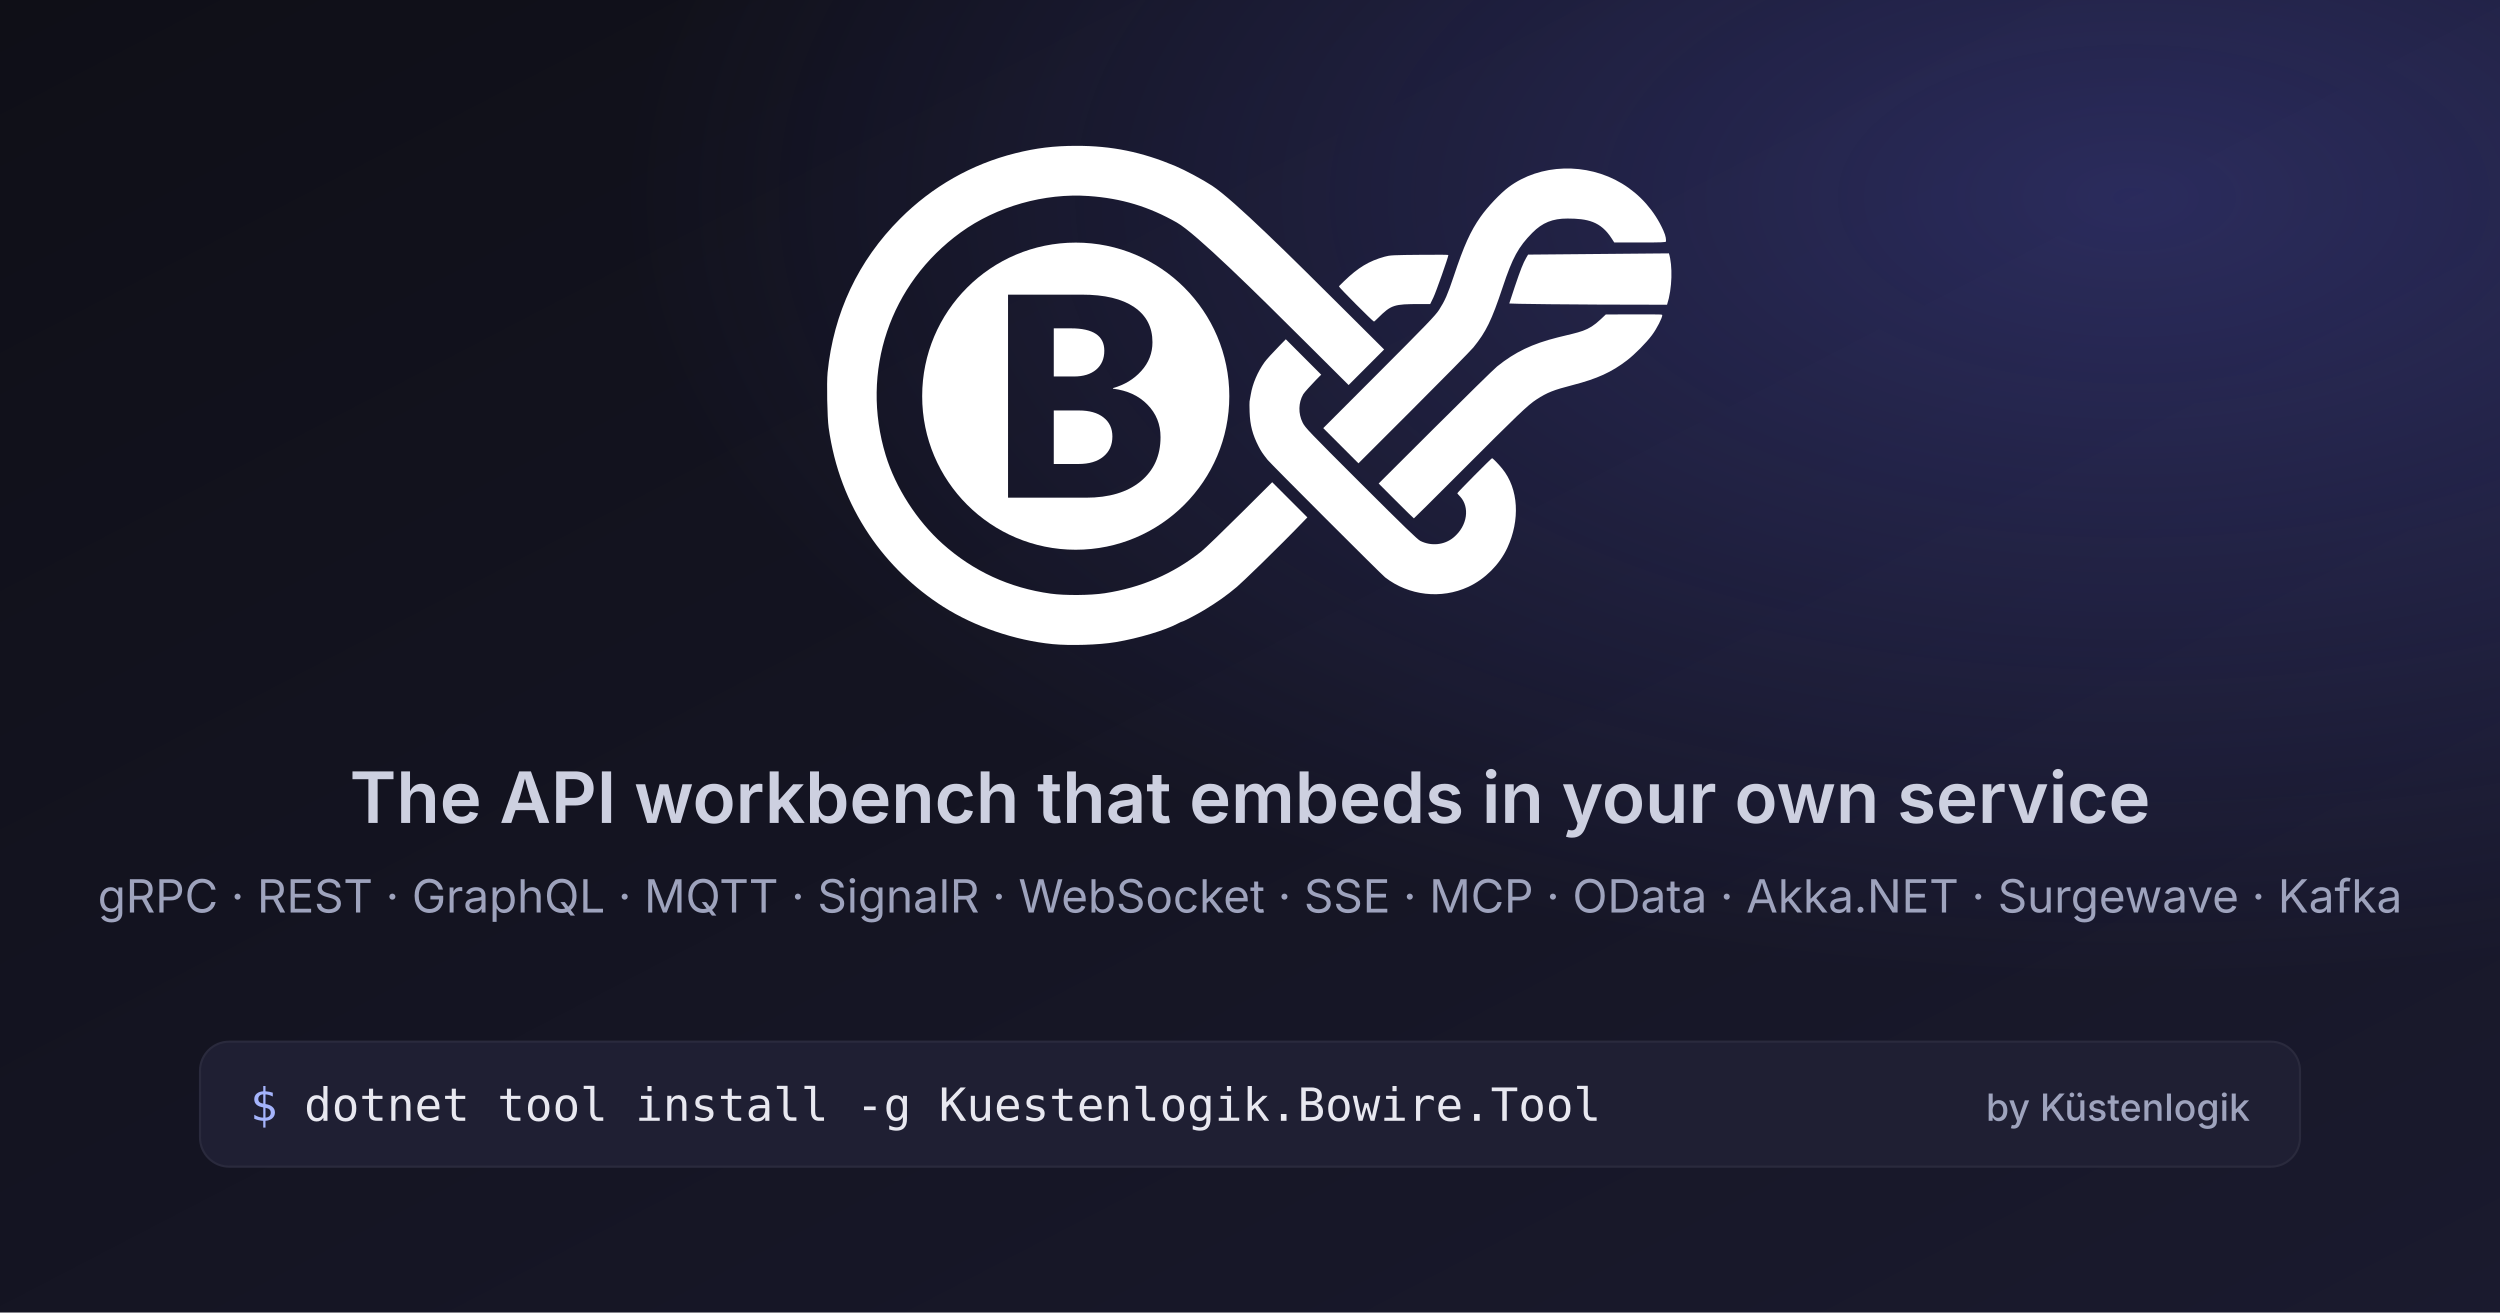
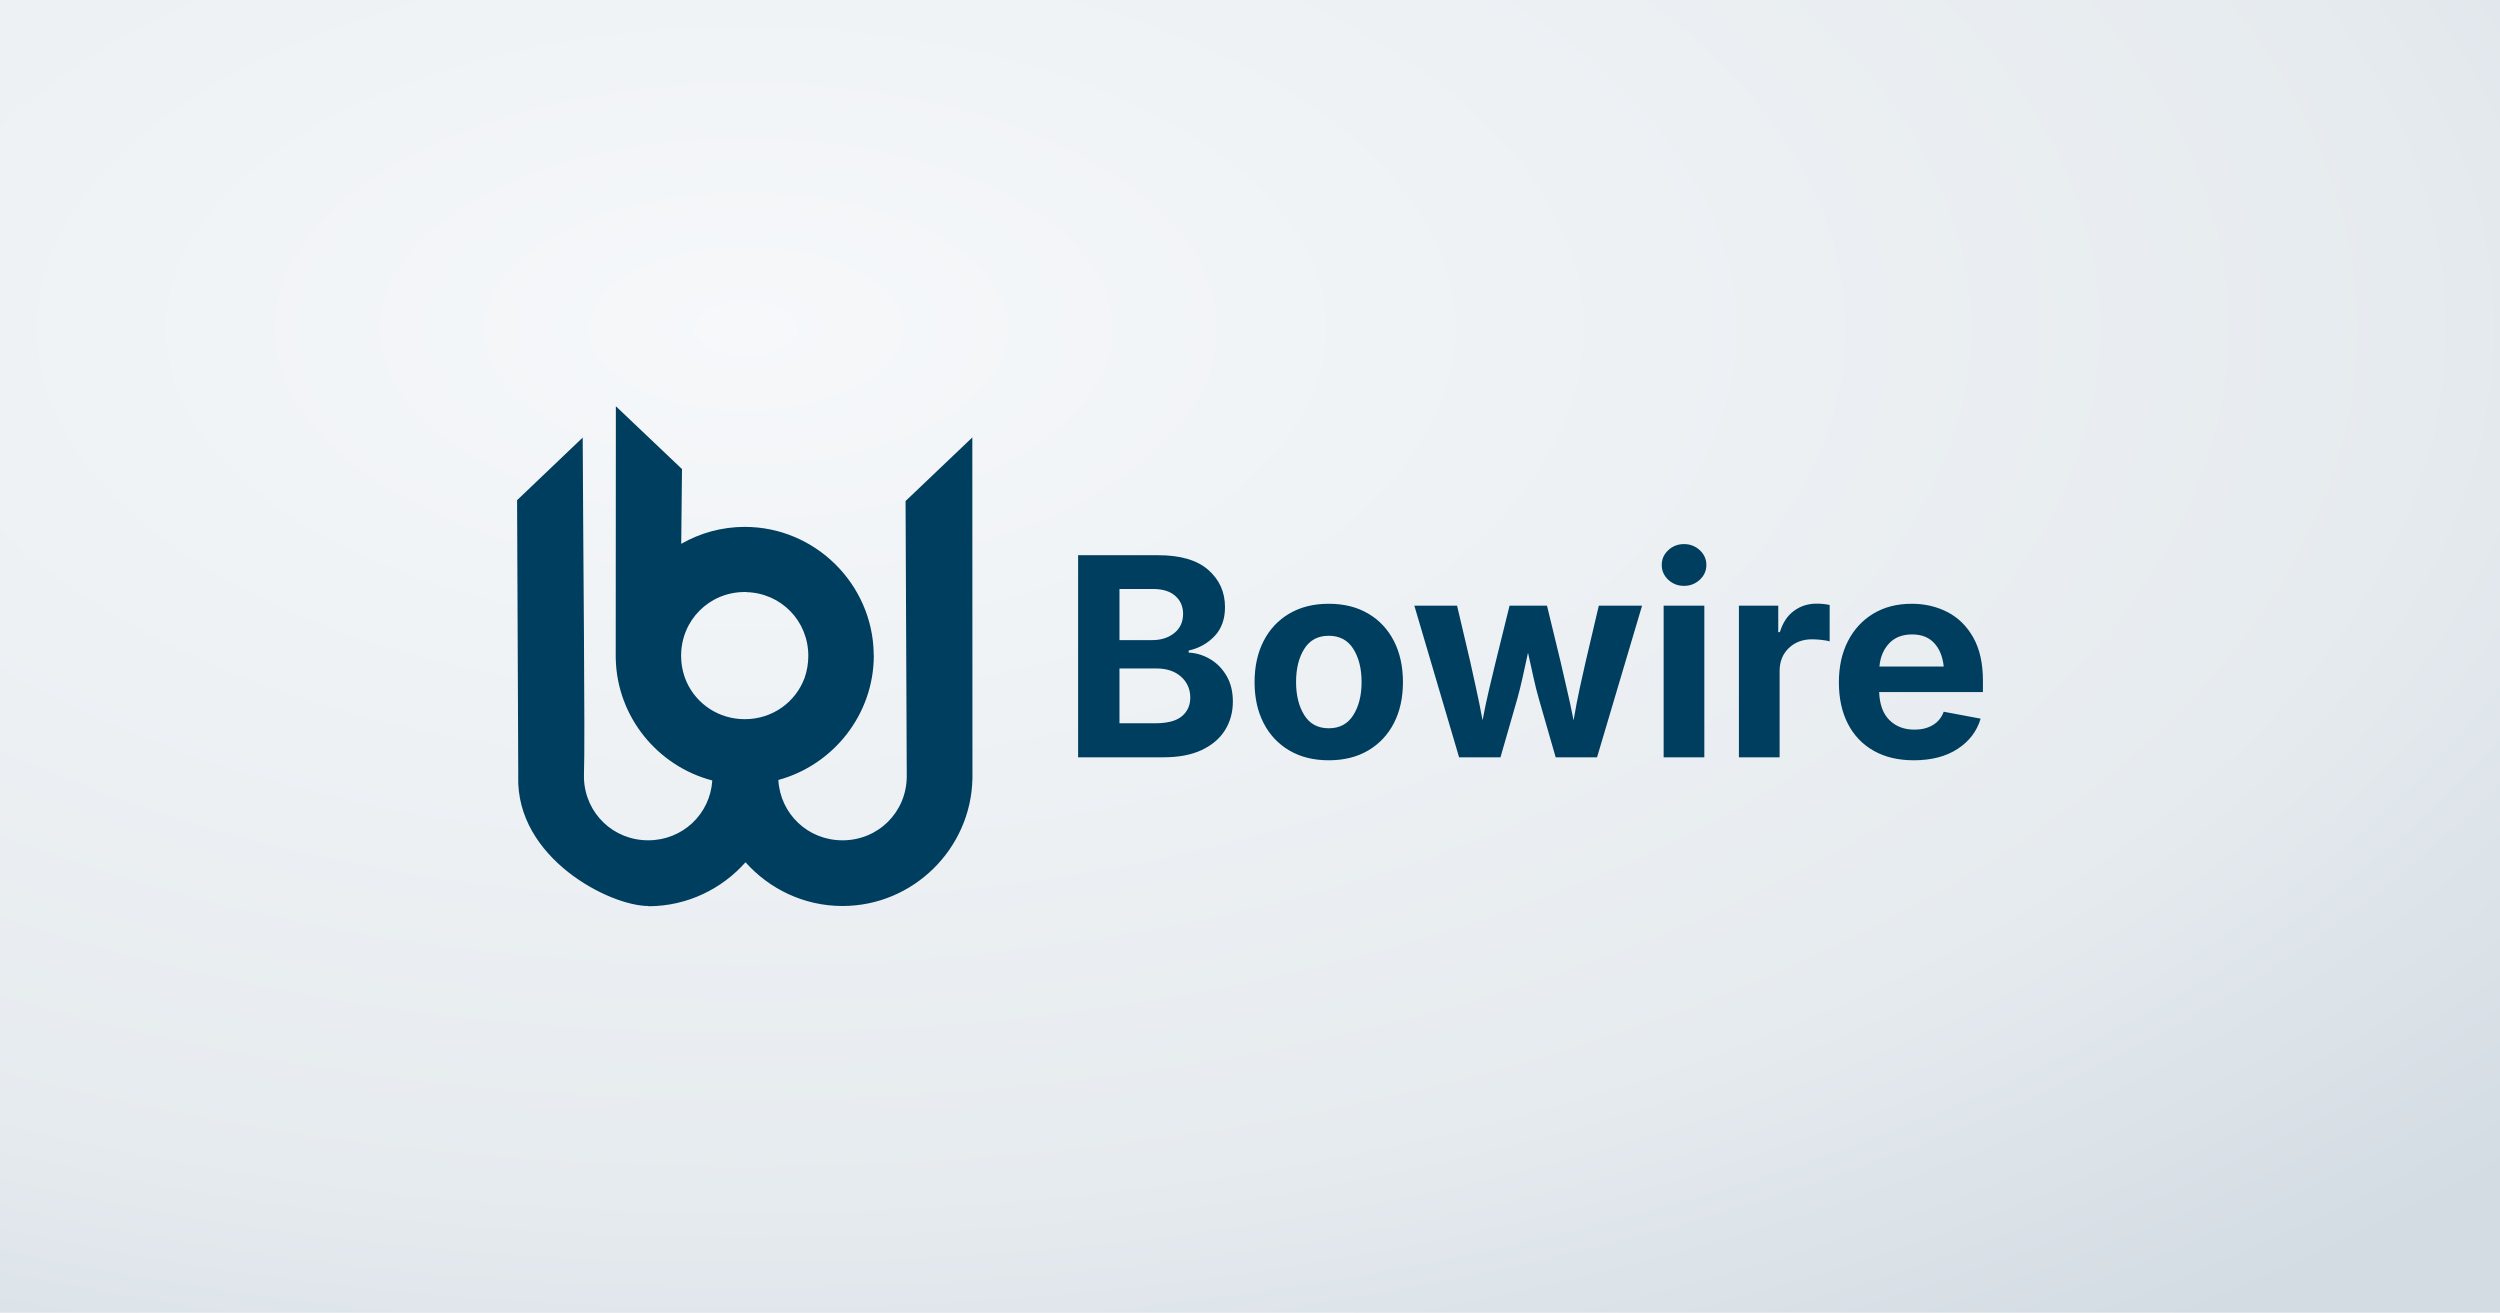
- <svg xmlns="http://www.w3.org/2000/svg" width="1200" height="630" viewBox="0 0 1200 630">
+ <svg xmlns="http://www.w3.org/2000/svg" viewBox="0 0 1200 630" role="img" aria-label="Bowire">
  <defs>
-     <linearGradient id="bg" x1="0" y1="0" x2="1" y2="1">
-       <stop offset="0" stop-color="#0f0f17" />
-       <stop offset="1" stop-color="#1a1a2e" />
-     </linearGradient>
-     <radialGradient id="glow" cx="0.85" cy="0.15" r="0.6">
-       <stop offset="0" stop-color="#6366f1" stop-opacity="0.28" />
-       <stop offset="1" stop-color="#6366f1" stop-opacity="0" />
+     <radialGradient id="glass" cx="0.3" cy="0.25" r="0.95">
+       <stop offset="0" stop-color="#F6F8FA" />
+       <stop offset="0.7" stop-color="#E6EBEF" />
+       <stop offset="1" stop-color="#D3DCE3" />
    </radialGradient>
  </defs>
-   <rect width="1200" height="630" fill="url(#bg)" />
-   <rect width="1200" height="630" fill="url(#glow)" />
-   <g transform="translate(397, 70) scale(1.55)" fill="#ffffff">
-     <g transform="translate(-17.75999,-27.71292)">
-       <g transform="translate(34.74326,-42.02819)">
-         <path d="m -16.83,139.959 c 1.846,-18.466 9.494,-34.683 22.482,-47.671 9.939,-9.94 22.107,-16.854 35.625,-20.244 6.476,-1.624 11.945,-2.291 18.888,-2.302 10.978,-0.018 20.309,1.884 30.732,6.266 2.941,1.237 8.552,4.245 11.365,6.094 6.771,4.45 24.728,22.28 41.455,38.948 l 11.803,11.756 -5.5,5.507 -5.5,5.507 -12.797,-12.749 C 115.874,115.28 97.229,96.86 91.344,93.506 82.647,88.551 74.183,86.001 64.055,85.286 50.325,84.317 35.497,88.52 24.446,96.514 2.418,112.446 -6.743,139.621 1.169,165.561 c 3.051,10.003 9.653,20.286 17.594,27.402 9.488,8.503 20.732,13.688 33.516,15.456 4.388,0.607 12.292,0.547 16.7,-0.126 11.302,-1.726 21.221,-6.009 29.921,-12.92 1.084,-0.861 6.827,-6.401 12.761,-12.31 l 9.202,-9.157 5.443,5.447 5.443,5.447 -0.264,0.276 c -9.331,9.74 -20.247,20.152 -21.567,21.256 -3.273,2.739 -6.01,4.678 -10.102,7.16 -2.218,1.345 -6.51,3.588 -6.866,3.588 -0.11,0 -0.704,0.269 -1.321,0.597 -3.992,2.125 -12.162,4.567 -19.285,5.765 -5.081,0.854 -14.104,1.134 -19.492,0.603 -11.629,-1.145 -24.114,-5.401 -33.749,-11.505 -9.131,-5.785 -17.106,-13.519 -23.051,-22.357 -6.683,-9.934 -10.837,-20.917 -12.55,-33.177 -0.439,-3.144 -0.647,-13.878 -0.33,-17.048 z m 130.679,8.93 c 0.046,-0.191 0.212,-1.131 0.367,-2.087 0.545,-3.361 2.1,-7.02 4.282,-10.076 0.552,-0.773 2.613,-3.04 4.581,-5.039 l 1.991,-2.047 5.489,5.492 5.489,5.492 c 0,0 -0.47,0.386 -1.671,1.657 -1.201,1.271 -3.553,3.764 -3.916,4.404 -1.503,2.652 -1.57,5.957 -0.179,8.757 0.787,1.583 1.837,2.68 18.068,18.879 13.362,13.336 17.493,17.328 18.393,17.774 3.388,1.682 7.436,1.27 10.236,-1.041 4.505,-3.719 4.996,-9.507 2.149,-12.618 -0.488,-0.533 -0.94,-1.006 -0.94,-1.114 0,-0.217 10.533,-10.842 10.748,-10.842 0.245,0 1.93,1.727 3.125,3.185 5.181,6.321 5.562,16.014 1.617,24.552 -2.396,5.185 -6.923,9.712 -12.108,12.108 -8.384,3.874 -18.408,2.729 -25.729,-2.937 -1.11,-0.859 -35.461,-35.208 -36.41,-36.407 -1.52,-1.922 -2.028,-2.677 -2.759,-4.098 -1.907,-3.713 -2.674,-6.643 -2.811,-10.746 -0.053,-1.595 -0.059,-3.056 -0.013,-3.247 z m 39.305,-8.234 c 15.532,-15.554 18.252,-18.375 19.375,-20.114 1.794,-2.775 2.698,-4.843 4.543,-10.387 3.167,-9.515 5.157,-13.935 8.283,-18.396 2.163,-3.086 6.166,-7.32 8.737,-9.24 9.703,-7.246 24.151,-7.704 35.066,-1.111 5.643,3.409 10.127,8.493 12.836,14.556 0.882,1.975 0.811,2.767 0.811,3.394 0,0.262 -1.389,0.317 -8.009,0.317 h -8.009 l -0.775,-1.212 c -3.443,-5.382 -7.561,-6.186 -13.693,-6.205 -4.611,-0.015 -7.802,1.278 -10.906,4.417 -4.335,4.384 -6.129,7.677 -9.177,16.843 -3.422,10.289 -5.141,13.822 -9.087,18.671 -0.779,0.957 -9.459,9.776 -19.291,19.599 l -16.288,16.271 -5.449,-5.45 -5.449,-5.45 z m -10.048,-28.993 c 4.378,-4.232 7.703,-6.241 12.579,-7.597 1.665,-0.463 2.428,-0.501 11.812,-0.581 5.517,-0.047 7.915,-0.014 7.915,0.074 0,0.622 -3.842,11.52 -4.636,13.149 l -0.989,2.03 h -3.158 c -8.129,0 -8.893,0.253 -12.989,4.298 -1.481,1.463 -1.207,1.073 -1.332,1.073 -0.302,0 -10.772,-10.513 -10.751,-10.796 0.009,-0.122 -0.167,0.009 1.548,-1.649 z m 27.403,46.018 c 10.047,-10.022 19.051,-18.851 20.007,-19.62 5.573,-4.479 10.843,-7.003 18.787,-8.998 7.107,-1.784 9.261,-1.809 13.294,-5.613 l 1.579,-1.49 7.284,-0.012 c 10.792,-0.018 10.184,-0.036 10.184,0.296 0,0.747 -1.619,4.028 -3.179,6.118 -1.784,2.391 -5.308,5.952 -7.724,7.807 -4.777,3.667 -9.255,5.707 -16.799,7.651 -6.021,1.552 -7.893,2.297 -11.253,4.477 -2.662,1.727 -5.707,4.638 -23.533,22.491 -8.736,8.749 -14.351,14.32 -14.418,14.32 -0.068,0 -2.55,-2.428 -5.516,-5.397 L 153.829,174.315 Z m 25.465,-44.278 c 1.781,-5.28 2.612,-7.384 3.549,-8.988 l 0.576,-0.986 43.615,-0.389 c 1.173,3.735 1.064,10.882 -0.579,15.913 -31.509,0 -48.871,-0.293 -48.861,-0.389 0.01,-0.096 0.774,-2.418 1.7,-5.161 z" />
-         <path d="m 53.217,151.693 v 16.574 h 7.673 c 3.274,0 5.832,-0.76 7.673,-2.28 1.871,-1.52 2.806,-3.596 2.806,-6.226 0,-2.514 -0.921,-4.487 -2.762,-5.919 -1.812,-1.432 -4.356,-2.149 -7.63,-2.149 z" />
-         <path d="m 53.217,126.262 v 14.908 h 6.226 c 2.923,0 5.218,-0.702 6.884,-2.105 1.695,-1.432 2.543,-3.391 2.543,-5.876 0,-4.619 -3.45,-6.928 -10.348,-6.928 z" />
-         <path d="m 60.02,99.708 c -26.265,-1.7e-4 -47.557,21.292 -47.557,47.557 -1.66e-4,26.265 21.292,47.557 47.557,47.557 26.265,-1.2e-4 47.557,-21.292 47.557,-47.557 -1.2e-4,-26.265 -21.292,-47.557 -47.557,-47.557 z m -20.966,16.118 h 22.889 c 7.016,0 12.409,1.286 16.179,3.859 3.771,2.572 5.657,6.197 5.657,10.874 0,3.391 -1.155,6.358 -3.464,8.901 -2.28,2.543 -5.203,4.312 -8.769,5.306 v 0.175 c 4.472,0.555 8.038,2.207 10.699,4.955 2.689,2.748 4.034,6.095 4.034,10.041 0,5.759 -2.061,10.333 -6.183,13.724 -4.122,3.362 -9.749,5.043 -16.881,5.043 h -24.16 z" />
+   <rect width="1200" height="630" fill="url(#glass)" />
+   <svg x="248.199" y="195" width="703.603" height="240" viewBox="18.034 10.001 527.699 179.999">
+     <svg x="10" y="10" width="180" height="180" viewBox="11.475 11.798 54.077 54.077">
+       <g transform="translate(0 0.323374) scale(0.809832)">
+         <path style="stroke-width:1.74" d="m 30.342,14.169 c -0.02,23.243 -0.013,10.444 -0.019,33.687 h 0.004 c 0.16,7.812 5.615,14.393 12.895,16.292 -0.297,4.503 -3.961,7.984 -8.55,7.99 -4.672,0.006 -8.399,-3.592 -8.588,-8.214 -3.9e-4,-0.24 -5.1e-4,-0.478 -9.1e-4,-0.712 0.163,-4.275 -0.106,-29.344 -0.17,-44.859 l -8.763,8.36 0.156,36.452 c -1.3e-4,0.006 1.3e-4,0.012 0,0.018 -0.003,0.131 -0.003,0.265 -0.003,0.397 -0.325,10.967 12.242,17.338 17.38,17.331 0.006,0 0.013,2e-5 0.019,0 l -4.8e-4,0.034 0.072,-0.003 h 0.01 c 5.104,-0.031 9.709,-2.302 12.874,-5.873 3.192,3.583 7.838,5.85 12.976,5.843 9.414,-0.012 17.148,-7.649 17.328,-17.02 h 0.003 l -0.016,-45.558 -8.917,8.494 0.16,36.819 c -0.046,4.745 -3.812,8.487 -8.57,8.493 -4.621,0.006 -8.317,-3.512 -8.581,-8.06 7.317,-1.99 12.751,-8.72 12.751,-16.637 -0.011,-0.059 -0.021,-0.119 -0.033,-0.177 h 0.02 c -0.123,-9.351 -7.833,-16.985 -17.211,-16.985 l -4.7e-4,-0.002 c -3.082,0 -5.983,0.824 -8.495,2.264 l 0.102,-9.985 z m 17.226,24.808 c 0.064,0 0.127,7.6e-4 0.191,0.003 v 0.014 c 4.644,0.118 8.285,3.833 8.285,8.509 0,1.02 -0.172,2.008 -0.491,2.928 -1.194,3.252 -4.293,5.53 -7.994,5.53 -3.472,0 -6.415,-2.004 -7.753,-4.937 -0.481,-1.073 -0.748,-2.269 -0.748,-3.535 0,-4.752 3.758,-8.512 8.51,-8.512 z" fill="#003e60" />
      </g>
-     </g>
-   </g>
-   <text x="600" y="395" fill="#cdd0e0" font-family="Inter, system-ui, sans-serif" font-size="34" font-weight="600" text-anchor="middle">The API workbench that embeds in your own service</text>
-   <text x="600" y="438" fill="#9ea3bd" font-family="Inter, system-ui, sans-serif" font-size="22" font-weight="400" text-anchor="middle">gRPC · REST · GraphQL · MQTT · SignalR · WebSocket · SSE · MCP · OData · Akka.NET · Surgewave · Kafka</text>
-   <rect x="96" y="500" width="1008" height="60" rx="14" fill="#1f1f33" stroke="#2a2a3d" stroke-width="1" />
-   <text x="120" y="538" fill="#a5b4fc" font-family="JetBrains Mono, ui-monospace, Consolas, monospace" font-size="22">$</text>
-   <text x="146" y="538" fill="#e8e8f0" font-family="JetBrains Mono, ui-monospace, Consolas, monospace" font-size="22">dotnet tool install -g Kuestenlogik.Bowire.Tool</text>
-   <text x="1080" y="538" fill="#9ea3bd" font-family="Inter, system-ui, sans-serif" font-size="18" font-weight="500" text-anchor="end">by Küstenlogik</text>
+     </svg>
+     <path fill="#003e60" transform="translate(213.41 136.38) scale(0.048828)" d="M135 0V-1490H726Q971 -1490 1094.5 -1382Q1218 -1274 1218 -1107Q1218 -975 1141.5 -894Q1065 -813 950 -787V-772Q1034 -768 1108.5 -724Q1183 -680 1229.5 -600.5Q1276 -521 1276 -411Q1276 -293 1218 -200Q1160 -107 1046 -53.5Q932 0 764 0ZM440 -251H704Q839 -251 900.5 -303Q962 -355 962 -440Q962 -533 894.5 -594Q827 -655 712 -655H440ZM440 -864H681Q779 -864 844 -916Q909 -968 909 -1058Q909 -1139 851.5 -1190Q794 -1241 687 -1241H440ZM1983 22Q1815 22 1692 -50.5Q1569 -123 1502.5 -252.5Q1436 -382 1436 -554Q1436 -727 1502.5 -857Q1569 -987 1692 -1059.5Q1815 -1132 1983 -1132Q2151 -1132 2274 -1059.5Q2397 -987 2463.5 -857Q2530 -727 2530 -554Q2530 -382 2463.5 -252.5Q2397 -123 2274 -50.5Q2151 22 1983 22ZM1983 -214Q2103 -214 2164 -311Q2225 -408 2225 -555Q2225 -703 2164 -799.5Q2103 -896 1983 -896Q1863 -896 1802.5 -799.5Q1742 -703 1742 -555Q1742 -408 1802.5 -311Q1863 -214 1983 -214ZM2944 0 2614 -1118H2929L3026 -705Q3046 -612 3070 -505Q3094 -398 3117 -273Q3140 -395 3165.5 -502.5Q3191 -610 3214 -705L3316 -1118H3592L3692 -705Q3713 -610 3738.5 -503Q3764 -396 3788 -272Q3809 -396 3832 -503Q3855 -610 3877 -705L3974 -1118H4293L3961 0H3656L3532 -431Q3511 -503 3491.5 -593Q3472 -683 3452 -771Q3433 -683 3413 -592.5Q3393 -502 3373 -431L3249 0ZM4452 0V-1118H4752V0ZM4602 -1264Q4534 -1264 4486 -1309Q4438 -1354 4438 -1418Q4438 -1482 4486 -1527Q4534 -1572 4602 -1572Q4670 -1572 4718.5 -1527Q4767 -1482 4767 -1418Q4767 -1354 4718.5 -1309Q4670 -1264 4602 -1264ZM5007 0V-1118H5297V-923H5309Q5340 -1026 5412.5 -1079.5Q5485 -1133 5579 -1133Q5630 -1133 5676 -1123V-855Q5656 -861 5617.5 -865.5Q5579 -870 5546 -870Q5442 -870 5374.5 -805Q5307 -740 5307 -636V0ZM6296 22Q6125 22 6001 -48Q5877 -118 5810.5 -247Q5744 -376 5744 -553Q5744 -726 5810.5 -856Q5877 -986 5997.5 -1059Q6118 -1132 6281 -1132Q6427 -1132 6546 -1070Q6665 -1008 6735.5 -882Q6806 -756 6806 -565V-481H6041Q6046 -344 6117 -274Q6188 -204 6301 -204Q6380 -204 6436.5 -237.5Q6493 -271 6517 -336L6789 -285Q6748 -146 6619.5 -62Q6491 22 6296 22ZM6043 -669H6517Q6506 -778 6447 -842Q6388 -906 6284 -906Q6176 -906 6114 -839.5Q6052 -773 6043 -669Z" />
+   </svg>
</svg>
